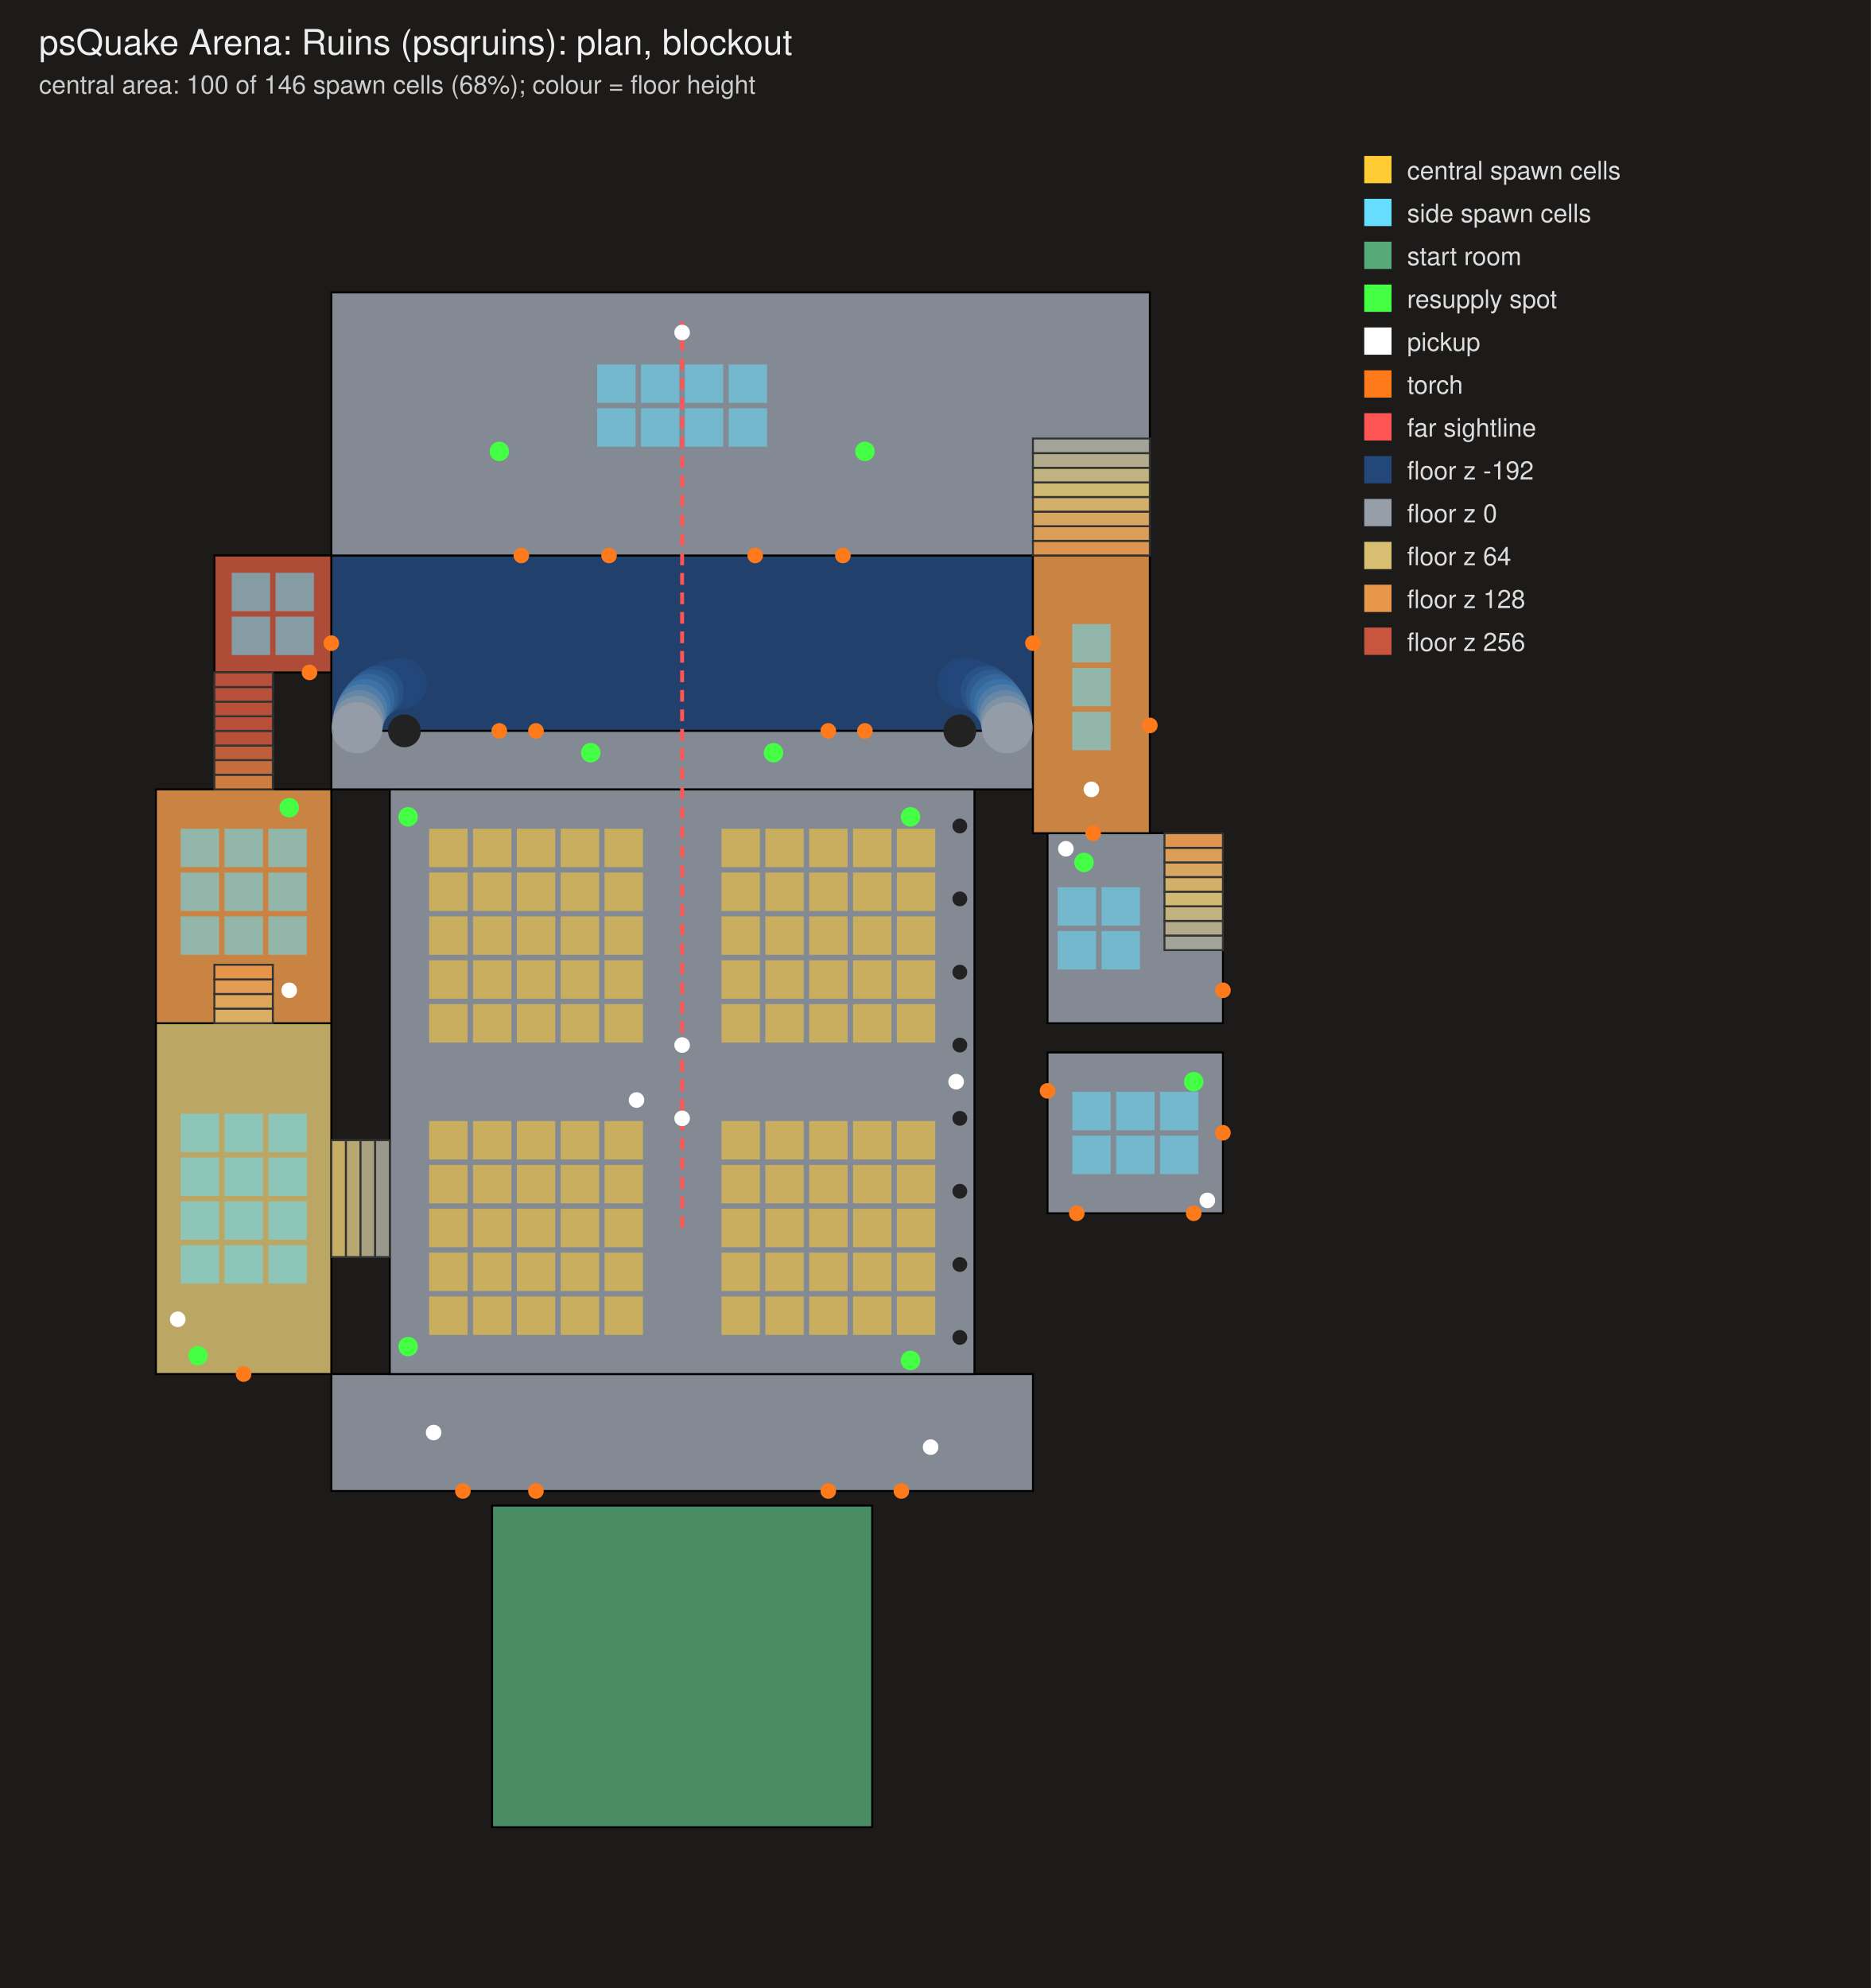
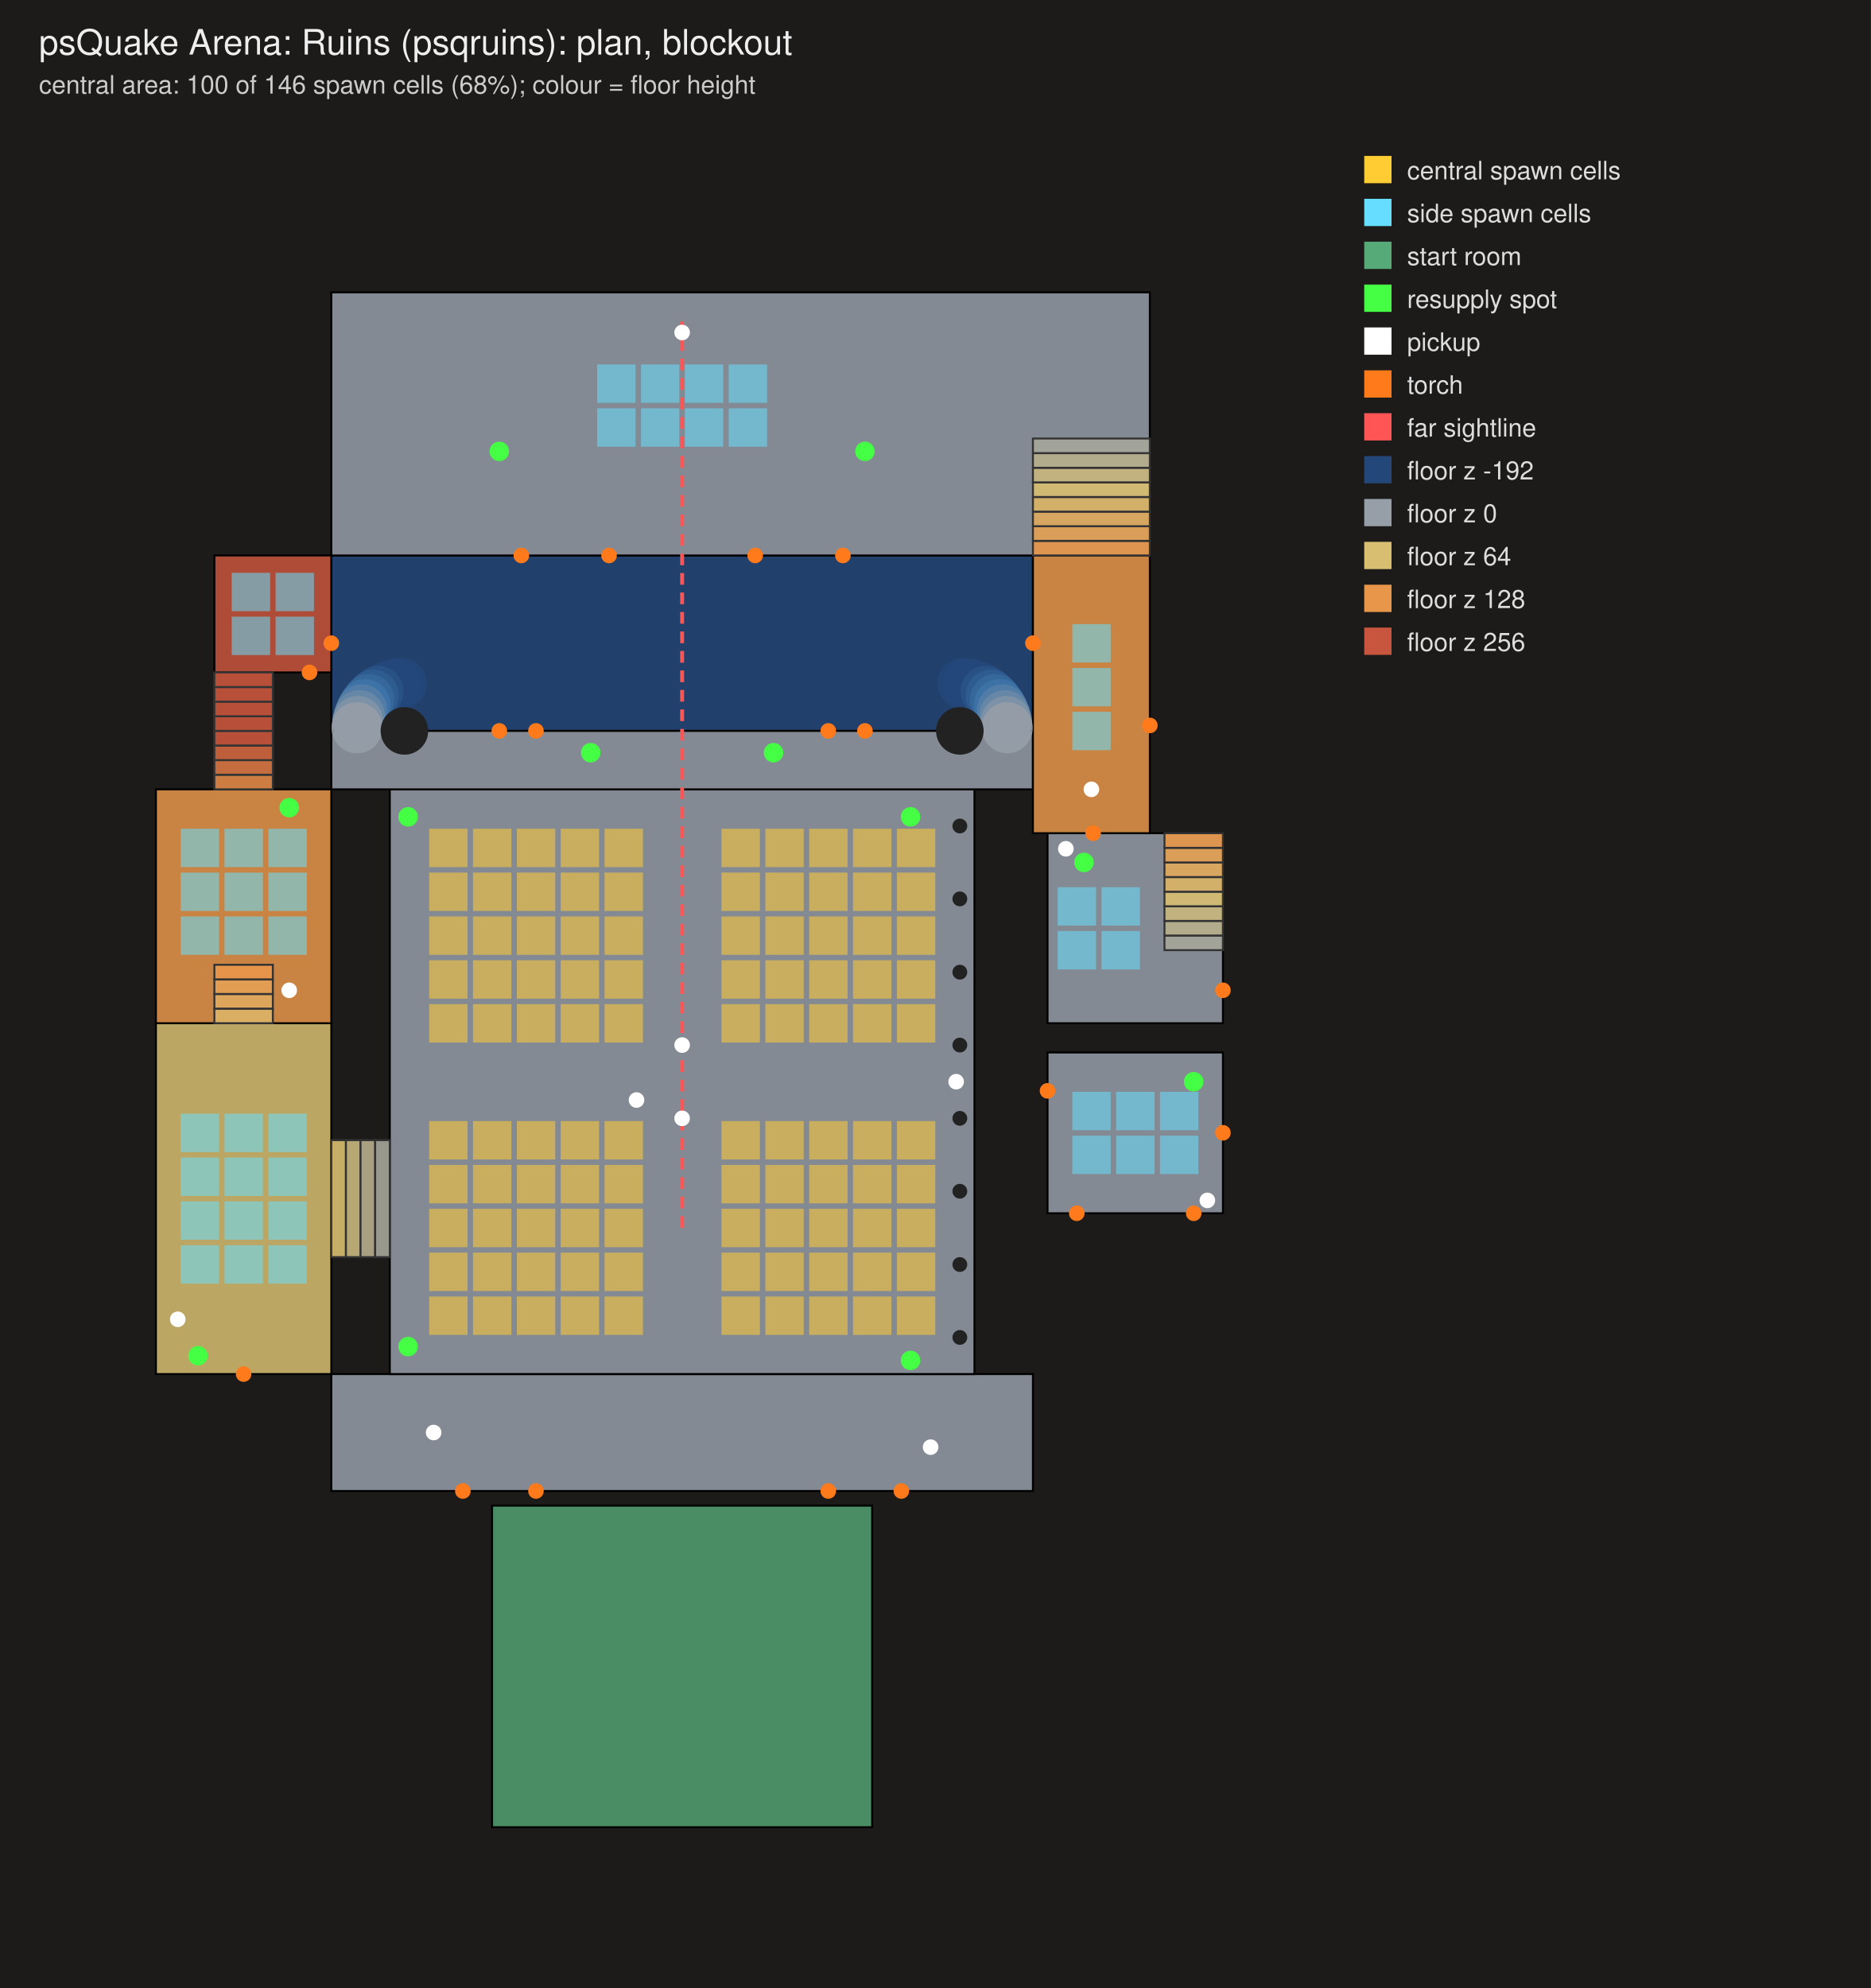
<svg xmlns="http://www.w3.org/2000/svg" width="960" height="1020" font-family="Helvetica, Arial, sans-serif">
  <rect width="100%" height="100%" fill="#1d1b19" />
  <text x="20" y="28" fill="#eee" font-size="18">psQuake Arena: Ruins (psqruins): plan, blockout</text>
  <text x="20" y="48" fill="#ccc" font-size="13">central area: 100 of 146 spawn cells (68%); colour = floor height</text>
  <rect x="170.0" y="285.0" width="360.0" height="90.0" fill="#24477a" fill-opacity="0.85" stroke="#000" />
  <rect x="170.0" y="705.0" width="360.0" height="60.0" fill="#969ea8" fill-opacity="0.85" stroke="#000" />
  <rect x="200.0" y="405.0" width="300.0" height="300.0" fill="#969ea8" fill-opacity="0.85" stroke="#000" />
  <rect x="170.0" y="375.0" width="360.0" height="30.0" fill="#969ea8" fill-opacity="0.85" stroke="#000" />
  <rect x="170.0" y="150.0" width="420.0" height="135.0" fill="#969ea8" fill-opacity="0.85" stroke="#000" />
  <rect x="537.5" y="540.0" width="90.0" height="82.5" fill="#969ea8" fill-opacity="0.85" stroke="#000" />
  <rect x="537.5" y="427.5" width="90.0" height="97.5" fill="#969ea8" fill-opacity="0.85" stroke="#000" />
  <rect x="80.0" y="525.0" width="90.0" height="180.0" fill="#d8be70" fill-opacity="0.85" stroke="#000" />
  <rect x="80.0" y="405.0" width="90.0" height="120.0" fill="#e8964a" fill-opacity="0.85" stroke="#000" />
  <rect x="530.0" y="285.0" width="60.0" height="142.5" fill="#e8964a" fill-opacity="0.85" stroke="#000" />
  <rect x="110.0" y="285.0" width="60.0" height="60.0" fill="#c8553d" fill-opacity="0.85" stroke="#000" />
  <rect x="170.0" y="585.0" width="7.5" height="60.0" fill="#d8be70" fill-opacity="0.9" stroke="#333" />
  <rect x="177.5" y="585.0" width="7.5" height="60.0" fill="#c8b67e" fill-opacity="0.9" stroke="#333" />
  <rect x="185.0" y="585.0" width="7.5" height="60.0" fill="#b7ae8c" fill-opacity="0.9" stroke="#333" />
  <rect x="192.5" y="585.0" width="7.5" height="60.0" fill="#a6a69a" fill-opacity="0.9" stroke="#333" />
  <rect x="110.0" y="517.5" width="30.0" height="7.5" fill="#dcb466" fill-opacity="0.9" stroke="#333" />
  <rect x="110.0" y="510.0" width="30.0" height="7.5" fill="#e0aa5d" fill-opacity="0.9" stroke="#333" />
  <rect x="110.0" y="502.5" width="30.0" height="7.5" fill="#e4a054" fill-opacity="0.9" stroke="#333" />
  <rect x="110.0" y="495.0" width="30.0" height="7.5" fill="#e8964a" fill-opacity="0.9" stroke="#333" />
  <rect x="110.0" y="397.5" width="30.0" height="7.5" fill="#e08647" fill-opacity="0.9" stroke="#333" />
  <rect x="110.0" y="390.0" width="30.0" height="7.5" fill="#d87644" fill-opacity="0.9" stroke="#333" />
  <rect x="110.0" y="382.5" width="30.0" height="7.5" fill="#d06540" fill-opacity="0.9" stroke="#333" />
  <rect x="110.0" y="375.0" width="30.0" height="7.5" fill="#c8553d" fill-opacity="0.9" stroke="#333" />
  <rect x="110.0" y="367.5" width="30.0" height="7.5" fill="#c8553d" fill-opacity="0.9" stroke="#333" />
  <rect x="110.0" y="360.0" width="30.0" height="7.5" fill="#c8553d" fill-opacity="0.9" stroke="#333" />
  <rect x="110.0" y="352.5" width="30.0" height="7.5" fill="#c8553d" fill-opacity="0.9" stroke="#333" />
  <rect x="110.0" y="345.0" width="30.0" height="7.5" fill="#c8553d" fill-opacity="0.9" stroke="#333" />
  <circle cx="205.9" cy="350.7" r="13.1" fill="#24477a" fill-opacity="0.9" />
  <circle cx="202.7" cy="351.1" r="13.1" fill="#24477a" fill-opacity="0.9" />
  <circle cx="199.7" cy="351.9" r="13.1" fill="#24477a" fill-opacity="0.9" />
  <circle cx="196.7" cy="353.1" r="13.1" fill="#24477a" fill-opacity="0.9" />
  <circle cx="194.0" cy="354.7" r="13.1" fill="#2a5286" fill-opacity="0.9" />
  <circle cx="191.4" cy="356.7" r="13.1" fill="#305e91" fill-opacity="0.9" />
  <circle cx="189.2" cy="358.9" r="13.1" fill="#37699c" fill-opacity="0.9" />
  <circle cx="187.2" cy="361.5" r="13.1" fill="#3d74a8" fill-opacity="0.9" />
  <circle cx="185.6" cy="364.2" r="13.1" fill="#537ea8" fill-opacity="0.9" />
  <circle cx="184.4" cy="367.2" r="13.1" fill="#6a89a8" fill-opacity="0.9" />
  <circle cx="183.6" cy="370.2" r="13.1" fill="#8094a8" fill-opacity="0.9" />
  <circle cx="183.2" cy="373.4" r="13.1" fill="#969ea8" fill-opacity="0.9" />
  <circle cx="494.1" cy="350.7" r="13.1" fill="#24477a" fill-opacity="0.9" />
  <circle cx="497.3" cy="351.1" r="13.1" fill="#24477a" fill-opacity="0.9" />
  <circle cx="500.3" cy="351.9" r="13.1" fill="#24477a" fill-opacity="0.9" />
  <circle cx="503.3" cy="353.1" r="13.1" fill="#24477a" fill-opacity="0.9" />
  <circle cx="506.0" cy="354.7" r="13.1" fill="#2a5286" fill-opacity="0.9" />
  <circle cx="508.6" cy="356.7" r="13.1" fill="#305e91" fill-opacity="0.9" />
  <circle cx="510.8" cy="358.9" r="13.1" fill="#37699c" fill-opacity="0.9" />
  <circle cx="512.8" cy="361.5" r="13.1" fill="#3d74a8" fill-opacity="0.9" />
  <circle cx="514.4" cy="364.2" r="13.1" fill="#537ea8" fill-opacity="0.9" />
  <circle cx="515.6" cy="367.2" r="13.1" fill="#6a89a8" fill-opacity="0.9" />
  <circle cx="516.4" cy="370.2" r="13.1" fill="#8094a8" fill-opacity="0.9" />
  <circle cx="516.8" cy="373.4" r="13.1" fill="#969ea8" fill-opacity="0.9" />
  <rect x="597.5" y="480.0" width="30.0" height="7.5" fill="#a6a69a" fill-opacity="0.9" stroke="#333" />
  <rect x="597.5" y="472.5" width="30.0" height="7.5" fill="#b7ae8c" fill-opacity="0.9" stroke="#333" />
  <rect x="597.5" y="465.0" width="30.0" height="7.5" fill="#c8b67e" fill-opacity="0.9" stroke="#333" />
  <rect x="597.5" y="457.5" width="30.0" height="7.5" fill="#d8be70" fill-opacity="0.9" stroke="#333" />
  <rect x="597.5" y="450.0" width="30.0" height="7.5" fill="#dcb466" fill-opacity="0.9" stroke="#333" />
  <rect x="597.5" y="442.5" width="30.0" height="7.5" fill="#e0aa5d" fill-opacity="0.9" stroke="#333" />
  <rect x="597.5" y="435.0" width="30.0" height="7.5" fill="#e4a054" fill-opacity="0.9" stroke="#333" />
  <rect x="597.5" y="427.5" width="30.0" height="7.5" fill="#e8964a" fill-opacity="0.9" stroke="#333" />
  <rect x="530.0" y="277.5" width="60.0" height="7.5" fill="#e8964a" fill-opacity="0.9" stroke="#333" />
  <rect x="530.0" y="270.0" width="60.0" height="7.5" fill="#e4a054" fill-opacity="0.9" stroke="#333" />
  <rect x="530.0" y="262.5" width="60.0" height="7.5" fill="#e0aa5d" fill-opacity="0.9" stroke="#333" />
  <rect x="530.0" y="255.0" width="60.0" height="7.5" fill="#dcb466" fill-opacity="0.9" stroke="#333" />
  <rect x="530.0" y="247.5" width="60.0" height="7.5" fill="#d8be70" fill-opacity="0.9" stroke="#333" />
  <rect x="530.0" y="240.0" width="60.0" height="7.5" fill="#c8b67e" fill-opacity="0.9" stroke="#333" />
  <rect x="530.0" y="232.5" width="60.0" height="7.5" fill="#b7ae8c" fill-opacity="0.9" stroke="#333" />
  <rect x="530.0" y="225.0" width="60.0" height="7.5" fill="#a6a69a" fill-opacity="0.9" stroke="#333" />
  <rect x="252.5" y="772.5" width="195.0" height="165.0" fill="#5a7" fill-opacity="0.8" stroke="#000" />
  <rect x="220.2" y="665.2" width="19.7" height="19.7" fill="#ffcc33" fill-opacity="0.55" stroke="none" />
  <rect x="220.2" y="642.7" width="19.7" height="19.7" fill="#ffcc33" fill-opacity="0.55" stroke="none" />
  <rect x="220.2" y="620.2" width="19.7" height="19.7" fill="#ffcc33" fill-opacity="0.55" stroke="none" />
  <rect x="220.2" y="597.7" width="19.7" height="19.7" fill="#ffcc33" fill-opacity="0.55" stroke="none" />
  <rect x="220.2" y="575.2" width="19.7" height="19.7" fill="#ffcc33" fill-opacity="0.55" stroke="none" />
  <rect x="242.7" y="665.2" width="19.7" height="19.7" fill="#ffcc33" fill-opacity="0.55" stroke="none" />
  <rect x="242.7" y="642.7" width="19.7" height="19.7" fill="#ffcc33" fill-opacity="0.55" stroke="none" />
  <rect x="242.7" y="620.2" width="19.7" height="19.7" fill="#ffcc33" fill-opacity="0.55" stroke="none" />
  <rect x="242.7" y="597.7" width="19.7" height="19.7" fill="#ffcc33" fill-opacity="0.55" stroke="none" />
  <rect x="242.7" y="575.2" width="19.7" height="19.7" fill="#ffcc33" fill-opacity="0.55" stroke="none" />
  <rect x="265.2" y="665.2" width="19.7" height="19.7" fill="#ffcc33" fill-opacity="0.55" stroke="none" />
  <rect x="265.2" y="642.7" width="19.7" height="19.7" fill="#ffcc33" fill-opacity="0.55" stroke="none" />
  <rect x="265.2" y="620.2" width="19.7" height="19.7" fill="#ffcc33" fill-opacity="0.55" stroke="none" />
  <rect x="265.2" y="597.7" width="19.7" height="19.7" fill="#ffcc33" fill-opacity="0.55" stroke="none" />
  <rect x="265.2" y="575.2" width="19.7" height="19.7" fill="#ffcc33" fill-opacity="0.55" stroke="none" />
  <rect x="287.7" y="665.2" width="19.7" height="19.7" fill="#ffcc33" fill-opacity="0.55" stroke="none" />
  <rect x="287.7" y="642.7" width="19.7" height="19.7" fill="#ffcc33" fill-opacity="0.55" stroke="none" />
  <rect x="287.7" y="620.2" width="19.7" height="19.7" fill="#ffcc33" fill-opacity="0.55" stroke="none" />
  <rect x="287.7" y="597.7" width="19.7" height="19.7" fill="#ffcc33" fill-opacity="0.55" stroke="none" />
  <rect x="287.7" y="575.2" width="19.7" height="19.7" fill="#ffcc33" fill-opacity="0.55" stroke="none" />
  <rect x="310.2" y="665.2" width="19.7" height="19.7" fill="#ffcc33" fill-opacity="0.55" stroke="none" />
  <rect x="310.2" y="642.7" width="19.7" height="19.7" fill="#ffcc33" fill-opacity="0.55" stroke="none" />
  <rect x="310.2" y="620.2" width="19.7" height="19.7" fill="#ffcc33" fill-opacity="0.55" stroke="none" />
  <rect x="310.2" y="597.7" width="19.7" height="19.7" fill="#ffcc33" fill-opacity="0.55" stroke="none" />
  <rect x="310.2" y="575.2" width="19.7" height="19.7" fill="#ffcc33" fill-opacity="0.55" stroke="none" />
  <rect x="370.2" y="665.2" width="19.7" height="19.7" fill="#ffcc33" fill-opacity="0.55" stroke="none" />
  <rect x="370.2" y="642.7" width="19.7" height="19.7" fill="#ffcc33" fill-opacity="0.55" stroke="none" />
  <rect x="370.2" y="620.2" width="19.7" height="19.7" fill="#ffcc33" fill-opacity="0.55" stroke="none" />
  <rect x="370.2" y="597.7" width="19.7" height="19.7" fill="#ffcc33" fill-opacity="0.55" stroke="none" />
  <rect x="370.2" y="575.2" width="19.7" height="19.7" fill="#ffcc33" fill-opacity="0.55" stroke="none" />
  <rect x="392.7" y="665.2" width="19.7" height="19.7" fill="#ffcc33" fill-opacity="0.55" stroke="none" />
  <rect x="392.7" y="642.7" width="19.7" height="19.7" fill="#ffcc33" fill-opacity="0.55" stroke="none" />
  <rect x="392.7" y="620.2" width="19.7" height="19.7" fill="#ffcc33" fill-opacity="0.55" stroke="none" />
  <rect x="392.7" y="597.7" width="19.7" height="19.7" fill="#ffcc33" fill-opacity="0.55" stroke="none" />
  <rect x="392.7" y="575.2" width="19.7" height="19.7" fill="#ffcc33" fill-opacity="0.55" stroke="none" />
  <rect x="415.2" y="665.2" width="19.7" height="19.7" fill="#ffcc33" fill-opacity="0.55" stroke="none" />
  <rect x="415.2" y="642.7" width="19.7" height="19.7" fill="#ffcc33" fill-opacity="0.55" stroke="none" />
  <rect x="415.2" y="620.2" width="19.7" height="19.7" fill="#ffcc33" fill-opacity="0.55" stroke="none" />
  <rect x="415.2" y="597.7" width="19.7" height="19.7" fill="#ffcc33" fill-opacity="0.55" stroke="none" />
  <rect x="415.2" y="575.2" width="19.7" height="19.7" fill="#ffcc33" fill-opacity="0.55" stroke="none" />
  <rect x="437.7" y="665.2" width="19.7" height="19.7" fill="#ffcc33" fill-opacity="0.55" stroke="none" />
  <rect x="437.7" y="642.7" width="19.7" height="19.7" fill="#ffcc33" fill-opacity="0.55" stroke="none" />
  <rect x="437.7" y="620.2" width="19.7" height="19.7" fill="#ffcc33" fill-opacity="0.55" stroke="none" />
  <rect x="437.7" y="597.7" width="19.7" height="19.7" fill="#ffcc33" fill-opacity="0.55" stroke="none" />
  <rect x="437.7" y="575.2" width="19.7" height="19.7" fill="#ffcc33" fill-opacity="0.55" stroke="none" />
  <rect x="460.2" y="665.2" width="19.7" height="19.7" fill="#ffcc33" fill-opacity="0.55" stroke="none" />
  <rect x="460.2" y="642.7" width="19.7" height="19.7" fill="#ffcc33" fill-opacity="0.55" stroke="none" />
  <rect x="460.2" y="620.2" width="19.7" height="19.7" fill="#ffcc33" fill-opacity="0.55" stroke="none" />
  <rect x="460.2" y="597.7" width="19.7" height="19.7" fill="#ffcc33" fill-opacity="0.55" stroke="none" />
  <rect x="460.2" y="575.2" width="19.7" height="19.7" fill="#ffcc33" fill-opacity="0.55" stroke="none" />
  <rect x="220.2" y="515.2" width="19.7" height="19.7" fill="#ffcc33" fill-opacity="0.55" stroke="none" />
  <rect x="220.2" y="492.7" width="19.7" height="19.7" fill="#ffcc33" fill-opacity="0.55" stroke="none" />
  <rect x="220.2" y="470.2" width="19.7" height="19.7" fill="#ffcc33" fill-opacity="0.55" stroke="none" />
  <rect x="220.2" y="447.7" width="19.7" height="19.7" fill="#ffcc33" fill-opacity="0.55" stroke="none" />
  <rect x="220.2" y="425.2" width="19.7" height="19.7" fill="#ffcc33" fill-opacity="0.55" stroke="none" />
  <rect x="242.7" y="515.2" width="19.7" height="19.7" fill="#ffcc33" fill-opacity="0.55" stroke="none" />
  <rect x="242.7" y="492.7" width="19.7" height="19.7" fill="#ffcc33" fill-opacity="0.55" stroke="none" />
  <rect x="242.7" y="470.2" width="19.7" height="19.7" fill="#ffcc33" fill-opacity="0.55" stroke="none" />
  <rect x="242.7" y="447.7" width="19.7" height="19.7" fill="#ffcc33" fill-opacity="0.55" stroke="none" />
  <rect x="242.7" y="425.2" width="19.7" height="19.7" fill="#ffcc33" fill-opacity="0.55" stroke="none" />
  <rect x="265.2" y="515.2" width="19.7" height="19.7" fill="#ffcc33" fill-opacity="0.55" stroke="none" />
  <rect x="265.2" y="492.7" width="19.7" height="19.7" fill="#ffcc33" fill-opacity="0.55" stroke="none" />
  <rect x="265.2" y="470.2" width="19.7" height="19.7" fill="#ffcc33" fill-opacity="0.55" stroke="none" />
  <rect x="265.2" y="447.7" width="19.7" height="19.7" fill="#ffcc33" fill-opacity="0.55" stroke="none" />
  <rect x="265.2" y="425.2" width="19.7" height="19.7" fill="#ffcc33" fill-opacity="0.55" stroke="none" />
  <rect x="287.7" y="515.2" width="19.7" height="19.7" fill="#ffcc33" fill-opacity="0.55" stroke="none" />
  <rect x="287.7" y="492.7" width="19.7" height="19.7" fill="#ffcc33" fill-opacity="0.55" stroke="none" />
  <rect x="287.7" y="470.2" width="19.7" height="19.7" fill="#ffcc33" fill-opacity="0.55" stroke="none" />
  <rect x="287.7" y="447.7" width="19.7" height="19.7" fill="#ffcc33" fill-opacity="0.55" stroke="none" />
  <rect x="287.7" y="425.2" width="19.7" height="19.7" fill="#ffcc33" fill-opacity="0.55" stroke="none" />
  <rect x="310.2" y="515.2" width="19.7" height="19.7" fill="#ffcc33" fill-opacity="0.55" stroke="none" />
  <rect x="310.2" y="492.7" width="19.7" height="19.7" fill="#ffcc33" fill-opacity="0.55" stroke="none" />
  <rect x="310.2" y="470.2" width="19.7" height="19.7" fill="#ffcc33" fill-opacity="0.55" stroke="none" />
  <rect x="310.2" y="447.7" width="19.7" height="19.7" fill="#ffcc33" fill-opacity="0.55" stroke="none" />
  <rect x="310.2" y="425.2" width="19.7" height="19.7" fill="#ffcc33" fill-opacity="0.55" stroke="none" />
  <rect x="370.2" y="515.2" width="19.7" height="19.7" fill="#ffcc33" fill-opacity="0.55" stroke="none" />
  <rect x="370.2" y="492.7" width="19.7" height="19.7" fill="#ffcc33" fill-opacity="0.55" stroke="none" />
  <rect x="370.2" y="470.2" width="19.7" height="19.7" fill="#ffcc33" fill-opacity="0.55" stroke="none" />
  <rect x="370.2" y="447.7" width="19.7" height="19.7" fill="#ffcc33" fill-opacity="0.55" stroke="none" />
  <rect x="370.2" y="425.2" width="19.7" height="19.7" fill="#ffcc33" fill-opacity="0.55" stroke="none" />
  <rect x="392.7" y="515.2" width="19.7" height="19.7" fill="#ffcc33" fill-opacity="0.55" stroke="none" />
  <rect x="392.7" y="492.7" width="19.7" height="19.7" fill="#ffcc33" fill-opacity="0.55" stroke="none" />
  <rect x="392.7" y="470.2" width="19.7" height="19.7" fill="#ffcc33" fill-opacity="0.55" stroke="none" />
  <rect x="392.7" y="447.7" width="19.7" height="19.7" fill="#ffcc33" fill-opacity="0.55" stroke="none" />
  <rect x="392.7" y="425.2" width="19.7" height="19.7" fill="#ffcc33" fill-opacity="0.55" stroke="none" />
  <rect x="415.2" y="515.2" width="19.7" height="19.7" fill="#ffcc33" fill-opacity="0.55" stroke="none" />
  <rect x="415.2" y="492.7" width="19.7" height="19.7" fill="#ffcc33" fill-opacity="0.55" stroke="none" />
  <rect x="415.2" y="470.2" width="19.7" height="19.7" fill="#ffcc33" fill-opacity="0.55" stroke="none" />
  <rect x="415.2" y="447.7" width="19.7" height="19.7" fill="#ffcc33" fill-opacity="0.55" stroke="none" />
  <rect x="415.2" y="425.2" width="19.7" height="19.7" fill="#ffcc33" fill-opacity="0.55" stroke="none" />
  <rect x="437.7" y="515.2" width="19.7" height="19.7" fill="#ffcc33" fill-opacity="0.55" stroke="none" />
  <rect x="437.7" y="492.7" width="19.7" height="19.7" fill="#ffcc33" fill-opacity="0.55" stroke="none" />
  <rect x="437.7" y="470.2" width="19.7" height="19.7" fill="#ffcc33" fill-opacity="0.55" stroke="none" />
  <rect x="437.7" y="447.7" width="19.7" height="19.7" fill="#ffcc33" fill-opacity="0.55" stroke="none" />
  <rect x="437.7" y="425.2" width="19.7" height="19.7" fill="#ffcc33" fill-opacity="0.55" stroke="none" />
  <rect x="460.2" y="515.2" width="19.7" height="19.7" fill="#ffcc33" fill-opacity="0.55" stroke="none" />
  <rect x="460.2" y="492.7" width="19.7" height="19.7" fill="#ffcc33" fill-opacity="0.55" stroke="none" />
  <rect x="460.2" y="470.2" width="19.7" height="19.7" fill="#ffcc33" fill-opacity="0.55" stroke="none" />
  <rect x="460.2" y="447.7" width="19.7" height="19.7" fill="#ffcc33" fill-opacity="0.55" stroke="none" />
  <rect x="460.2" y="425.2" width="19.7" height="19.7" fill="#ffcc33" fill-opacity="0.55" stroke="none" />
  <rect x="92.7" y="638.9" width="19.7" height="19.7" fill="#66ddff" fill-opacity="0.55" stroke="none" />
  <rect x="92.7" y="616.4" width="19.7" height="19.7" fill="#66ddff" fill-opacity="0.55" stroke="none" />
  <rect x="92.7" y="593.9" width="19.7" height="19.7" fill="#66ddff" fill-opacity="0.55" stroke="none" />
  <rect x="92.7" y="571.4" width="19.7" height="19.7" fill="#66ddff" fill-opacity="0.55" stroke="none" />
  <rect x="115.2" y="638.9" width="19.7" height="19.7" fill="#66ddff" fill-opacity="0.55" stroke="none" />
  <rect x="115.2" y="616.4" width="19.7" height="19.7" fill="#66ddff" fill-opacity="0.55" stroke="none" />
  <rect x="115.2" y="593.9" width="19.7" height="19.7" fill="#66ddff" fill-opacity="0.55" stroke="none" />
  <rect x="115.2" y="571.4" width="19.7" height="19.7" fill="#66ddff" fill-opacity="0.55" stroke="none" />
  <rect x="137.7" y="638.9" width="19.7" height="19.7" fill="#66ddff" fill-opacity="0.55" stroke="none" />
  <rect x="137.7" y="616.4" width="19.7" height="19.7" fill="#66ddff" fill-opacity="0.55" stroke="none" />
  <rect x="137.7" y="593.9" width="19.7" height="19.7" fill="#66ddff" fill-opacity="0.55" stroke="none" />
  <rect x="137.7" y="571.4" width="19.7" height="19.7" fill="#66ddff" fill-opacity="0.55" stroke="none" />
  <rect x="92.7" y="470.2" width="19.7" height="19.7" fill="#66ddff" fill-opacity="0.55" stroke="none" />
  <rect x="92.7" y="447.7" width="19.7" height="19.7" fill="#66ddff" fill-opacity="0.55" stroke="none" />
  <rect x="92.7" y="425.2" width="19.7" height="19.7" fill="#66ddff" fill-opacity="0.55" stroke="none" />
  <rect x="115.2" y="470.2" width="19.7" height="19.7" fill="#66ddff" fill-opacity="0.55" stroke="none" />
  <rect x="115.2" y="447.7" width="19.7" height="19.7" fill="#66ddff" fill-opacity="0.55" stroke="none" />
  <rect x="115.2" y="425.2" width="19.7" height="19.7" fill="#66ddff" fill-opacity="0.55" stroke="none" />
  <rect x="137.7" y="470.2" width="19.7" height="19.7" fill="#66ddff" fill-opacity="0.55" stroke="none" />
  <rect x="137.7" y="447.7" width="19.7" height="19.7" fill="#66ddff" fill-opacity="0.55" stroke="none" />
  <rect x="137.7" y="425.2" width="19.7" height="19.7" fill="#66ddff" fill-opacity="0.55" stroke="none" />
  <rect x="118.9" y="316.4" width="19.7" height="19.7" fill="#66ddff" fill-opacity="0.55" stroke="none" />
  <rect x="118.9" y="293.9" width="19.7" height="19.7" fill="#66ddff" fill-opacity="0.55" stroke="none" />
  <rect x="141.4" y="316.4" width="19.7" height="19.7" fill="#66ddff" fill-opacity="0.55" stroke="none" />
  <rect x="141.4" y="293.9" width="19.7" height="19.7" fill="#66ddff" fill-opacity="0.55" stroke="none" />
  <rect x="550.2" y="582.7" width="19.7" height="19.7" fill="#66ddff" fill-opacity="0.55" stroke="none" />
  <rect x="550.2" y="560.2" width="19.7" height="19.7" fill="#66ddff" fill-opacity="0.55" stroke="none" />
  <rect x="572.7" y="582.7" width="19.7" height="19.7" fill="#66ddff" fill-opacity="0.55" stroke="none" />
  <rect x="572.7" y="560.2" width="19.7" height="19.7" fill="#66ddff" fill-opacity="0.55" stroke="none" />
  <rect x="595.2" y="582.7" width="19.7" height="19.7" fill="#66ddff" fill-opacity="0.55" stroke="none" />
  <rect x="595.2" y="560.2" width="19.7" height="19.7" fill="#66ddff" fill-opacity="0.55" stroke="none" />
  <rect x="542.7" y="477.7" width="19.7" height="19.7" fill="#66ddff" fill-opacity="0.55" stroke="none" />
  <rect x="542.7" y="455.2" width="19.7" height="19.7" fill="#66ddff" fill-opacity="0.55" stroke="none" />
  <rect x="565.2" y="477.7" width="19.7" height="19.7" fill="#66ddff" fill-opacity="0.55" stroke="none" />
  <rect x="565.2" y="455.2" width="19.7" height="19.7" fill="#66ddff" fill-opacity="0.55" stroke="none" />
  <rect x="306.4" y="209.5" width="19.7" height="19.7" fill="#66ddff" fill-opacity="0.55" stroke="none" />
  <rect x="306.4" y="187.0" width="19.7" height="19.7" fill="#66ddff" fill-opacity="0.55" stroke="none" />
  <rect x="328.9" y="209.5" width="19.7" height="19.7" fill="#66ddff" fill-opacity="0.55" stroke="none" />
  <rect x="328.9" y="187.0" width="19.7" height="19.7" fill="#66ddff" fill-opacity="0.55" stroke="none" />
  <rect x="351.4" y="209.5" width="19.7" height="19.7" fill="#66ddff" fill-opacity="0.55" stroke="none" />
  <rect x="351.4" y="187.0" width="19.7" height="19.7" fill="#66ddff" fill-opacity="0.55" stroke="none" />
  <rect x="373.9" y="209.5" width="19.7" height="19.7" fill="#66ddff" fill-opacity="0.55" stroke="none" />
  <rect x="373.9" y="187.0" width="19.7" height="19.7" fill="#66ddff" fill-opacity="0.55" stroke="none" />
  <rect x="550.2" y="365.2" width="19.7" height="19.7" fill="#66ddff" fill-opacity="0.55" stroke="none" />
  <rect x="550.2" y="342.7" width="19.7" height="19.7" fill="#66ddff" fill-opacity="0.55" stroke="none" />
  <rect x="550.2" y="320.2" width="19.7" height="19.7" fill="#66ddff" fill-opacity="0.55" stroke="none" />
-   <circle cx="207.5" cy="375.0" r="8.4" fill="#222" />
-   <circle cx="492.5" cy="375.0" r="8.4" fill="#222" />
+   <circle cx="207.5" cy="375.0" r="12.2" fill="#222" />
+   <circle cx="492.5" cy="375.0" r="12.2" fill="#222" />
  <circle cx="492.5" cy="686.2" r="3.8" fill="#222" />
  <circle cx="492.5" cy="648.8" r="3.8" fill="#222" />
  <circle cx="492.5" cy="611.2" r="3.8" fill="#222" />
  <circle cx="492.5" cy="573.8" r="3.8" fill="#222" />
  <circle cx="492.5" cy="536.2" r="3.8" fill="#222" />
  <circle cx="492.5" cy="498.8" r="3.8" fill="#222" />
  <circle cx="492.5" cy="461.2" r="3.8" fill="#222" />
  <circle cx="492.5" cy="423.8" r="3.8" fill="#222" />
  <circle cx="552.5" cy="622.5" r="4" fill="#ff7a1a" />
  <circle cx="612.5" cy="622.5" r="4" fill="#ff7a1a" />
  <circle cx="627.5" cy="581.2" r="4" fill="#ff7a1a" />
  <circle cx="627.5" cy="508.1" r="4" fill="#ff7a1a" />
  <circle cx="275.0" cy="765.0" r="4" fill="#ff7a1a" />
  <circle cx="425.0" cy="765.0" r="4" fill="#ff7a1a" />
  <circle cx="267.5" cy="285.0" r="4" fill="#ff7a1a" />
  <circle cx="432.5" cy="285.0" r="4" fill="#ff7a1a" />
  <circle cx="312.5" cy="285.0" r="4" fill="#ff7a1a" />
  <circle cx="387.5" cy="285.0" r="4" fill="#ff7a1a" />
  <circle cx="275.0" cy="375.0" r="4" fill="#ff7a1a" />
  <circle cx="425.0" cy="375.0" r="4" fill="#ff7a1a" />
  <circle cx="170.0" cy="330.0" r="4" fill="#ff7a1a" />
  <circle cx="530.0" cy="330.0" r="4" fill="#ff7a1a" />
  <circle cx="256.2" cy="375.0" r="4" fill="#ff7a1a" />
  <circle cx="443.8" cy="375.0" r="4" fill="#ff7a1a" />
  <circle cx="560.9" cy="427.5" r="4" fill="#ff7a1a" />
  <circle cx="537.5" cy="559.7" r="4" fill="#ff7a1a" />
  <circle cx="125.0" cy="705.0" r="4" fill="#ff7a1a" />
  <circle cx="237.5" cy="765.0" r="4" fill="#ff7a1a" />
  <circle cx="462.5" cy="765.0" r="4" fill="#ff7a1a" />
  <circle cx="590.0" cy="372.2" r="4" fill="#ff7a1a" />
  <circle cx="158.8" cy="345.0" r="4" fill="#ff7a1a" />
  <line x1="350.0" y1="630.0" x2="350.0" y2="165.0" stroke="#f55" stroke-dasharray="6 4" stroke-width="2" />
  <circle cx="209.4" cy="690.9" r="5" fill="#4f4" />
  <circle cx="467.2" cy="698.0" r="5" fill="#4f4" />
  <circle cx="209.4" cy="419.1" r="5" fill="#4f4" />
  <circle cx="467.2" cy="419.1" r="5" fill="#4f4" />
  <circle cx="303.1" cy="386.2" r="5" fill="#4f4" />
  <circle cx="396.9" cy="386.2" r="5" fill="#4f4" />
  <circle cx="101.6" cy="695.6" r="5" fill="#4f4" />
  <circle cx="148.4" cy="414.4" r="5" fill="#4f4" />
  <circle cx="612.5" cy="555.0" r="5" fill="#4f4" />
  <circle cx="556.2" cy="442.5" r="5" fill="#4f4" />
  <circle cx="256.2" cy="231.6" r="5" fill="#4f4" />
  <circle cx="443.8" cy="231.6" r="5" fill="#4f4" />
  <circle cx="222.5" cy="735.0" r="4" fill="#fff" />
  <circle cx="477.5" cy="742.5" r="4" fill="#fff" />
  <circle cx="91.2" cy="676.9" r="4" fill="#fff" />
  <circle cx="619.5" cy="615.9" r="4" fill="#fff" />
  <circle cx="350.0" cy="573.8" r="4" fill="#fff" />
  <circle cx="350.0" cy="536.2" r="4" fill="#fff" />
  <circle cx="326.6" cy="564.4" r="4" fill="#fff" />
  <circle cx="490.6" cy="555.0" r="4" fill="#fff" />
  <circle cx="546.9" cy="435.5" r="4" fill="#fff" />
  <circle cx="148.4" cy="508.1" r="4" fill="#fff" />
  <circle cx="560.0" cy="405.0" r="4" fill="#fff" />
  <circle cx="350.0" cy="170.6" r="4" fill="#fff" />
  <rect x="700" y="80" width="14" height="14" fill="#ffcc33" />
  <text x="722" y="92" fill="#ddd" font-size="13">central spawn cells</text>
  <rect x="700" y="102" width="14" height="14" fill="#66ddff" />
  <text x="722" y="114" fill="#ddd" font-size="13">side spawn cells</text>
  <rect x="700" y="124" width="14" height="14" fill="#5a7" />
  <text x="722" y="136" fill="#ddd" font-size="13">start room</text>
  <rect x="700" y="146" width="14" height="14" fill="#4f4" />
  <text x="722" y="158" fill="#ddd" font-size="13">resupply spot</text>
  <rect x="700" y="168" width="14" height="14" fill="#fff" />
  <text x="722" y="180" fill="#ddd" font-size="13">pickup</text>
  <rect x="700" y="190" width="14" height="14" fill="#ff7a1a" />
  <text x="722" y="202" fill="#ddd" font-size="13">torch</text>
  <rect x="700" y="212" width="14" height="14" fill="#f55" />
  <text x="722" y="224" fill="#ddd" font-size="13">far sightline</text>
  <rect x="700" y="234" width="14" height="14" fill="#24477a" />
  <text x="722" y="246" fill="#ddd" font-size="13">floor z -192</text>
  <rect x="700" y="256" width="14" height="14" fill="#969ea8" />
  <text x="722" y="268" fill="#ddd" font-size="13">floor z 0</text>
  <rect x="700" y="278" width="14" height="14" fill="#d8be70" />
  <text x="722" y="290" fill="#ddd" font-size="13">floor z 64</text>
  <rect x="700" y="300" width="14" height="14" fill="#e8964a" />
  <text x="722" y="312" fill="#ddd" font-size="13">floor z 128</text>
  <rect x="700" y="322" width="14" height="14" fill="#c8553d" />
  <text x="722" y="334" fill="#ddd" font-size="13">floor z 256</text>
</svg>
